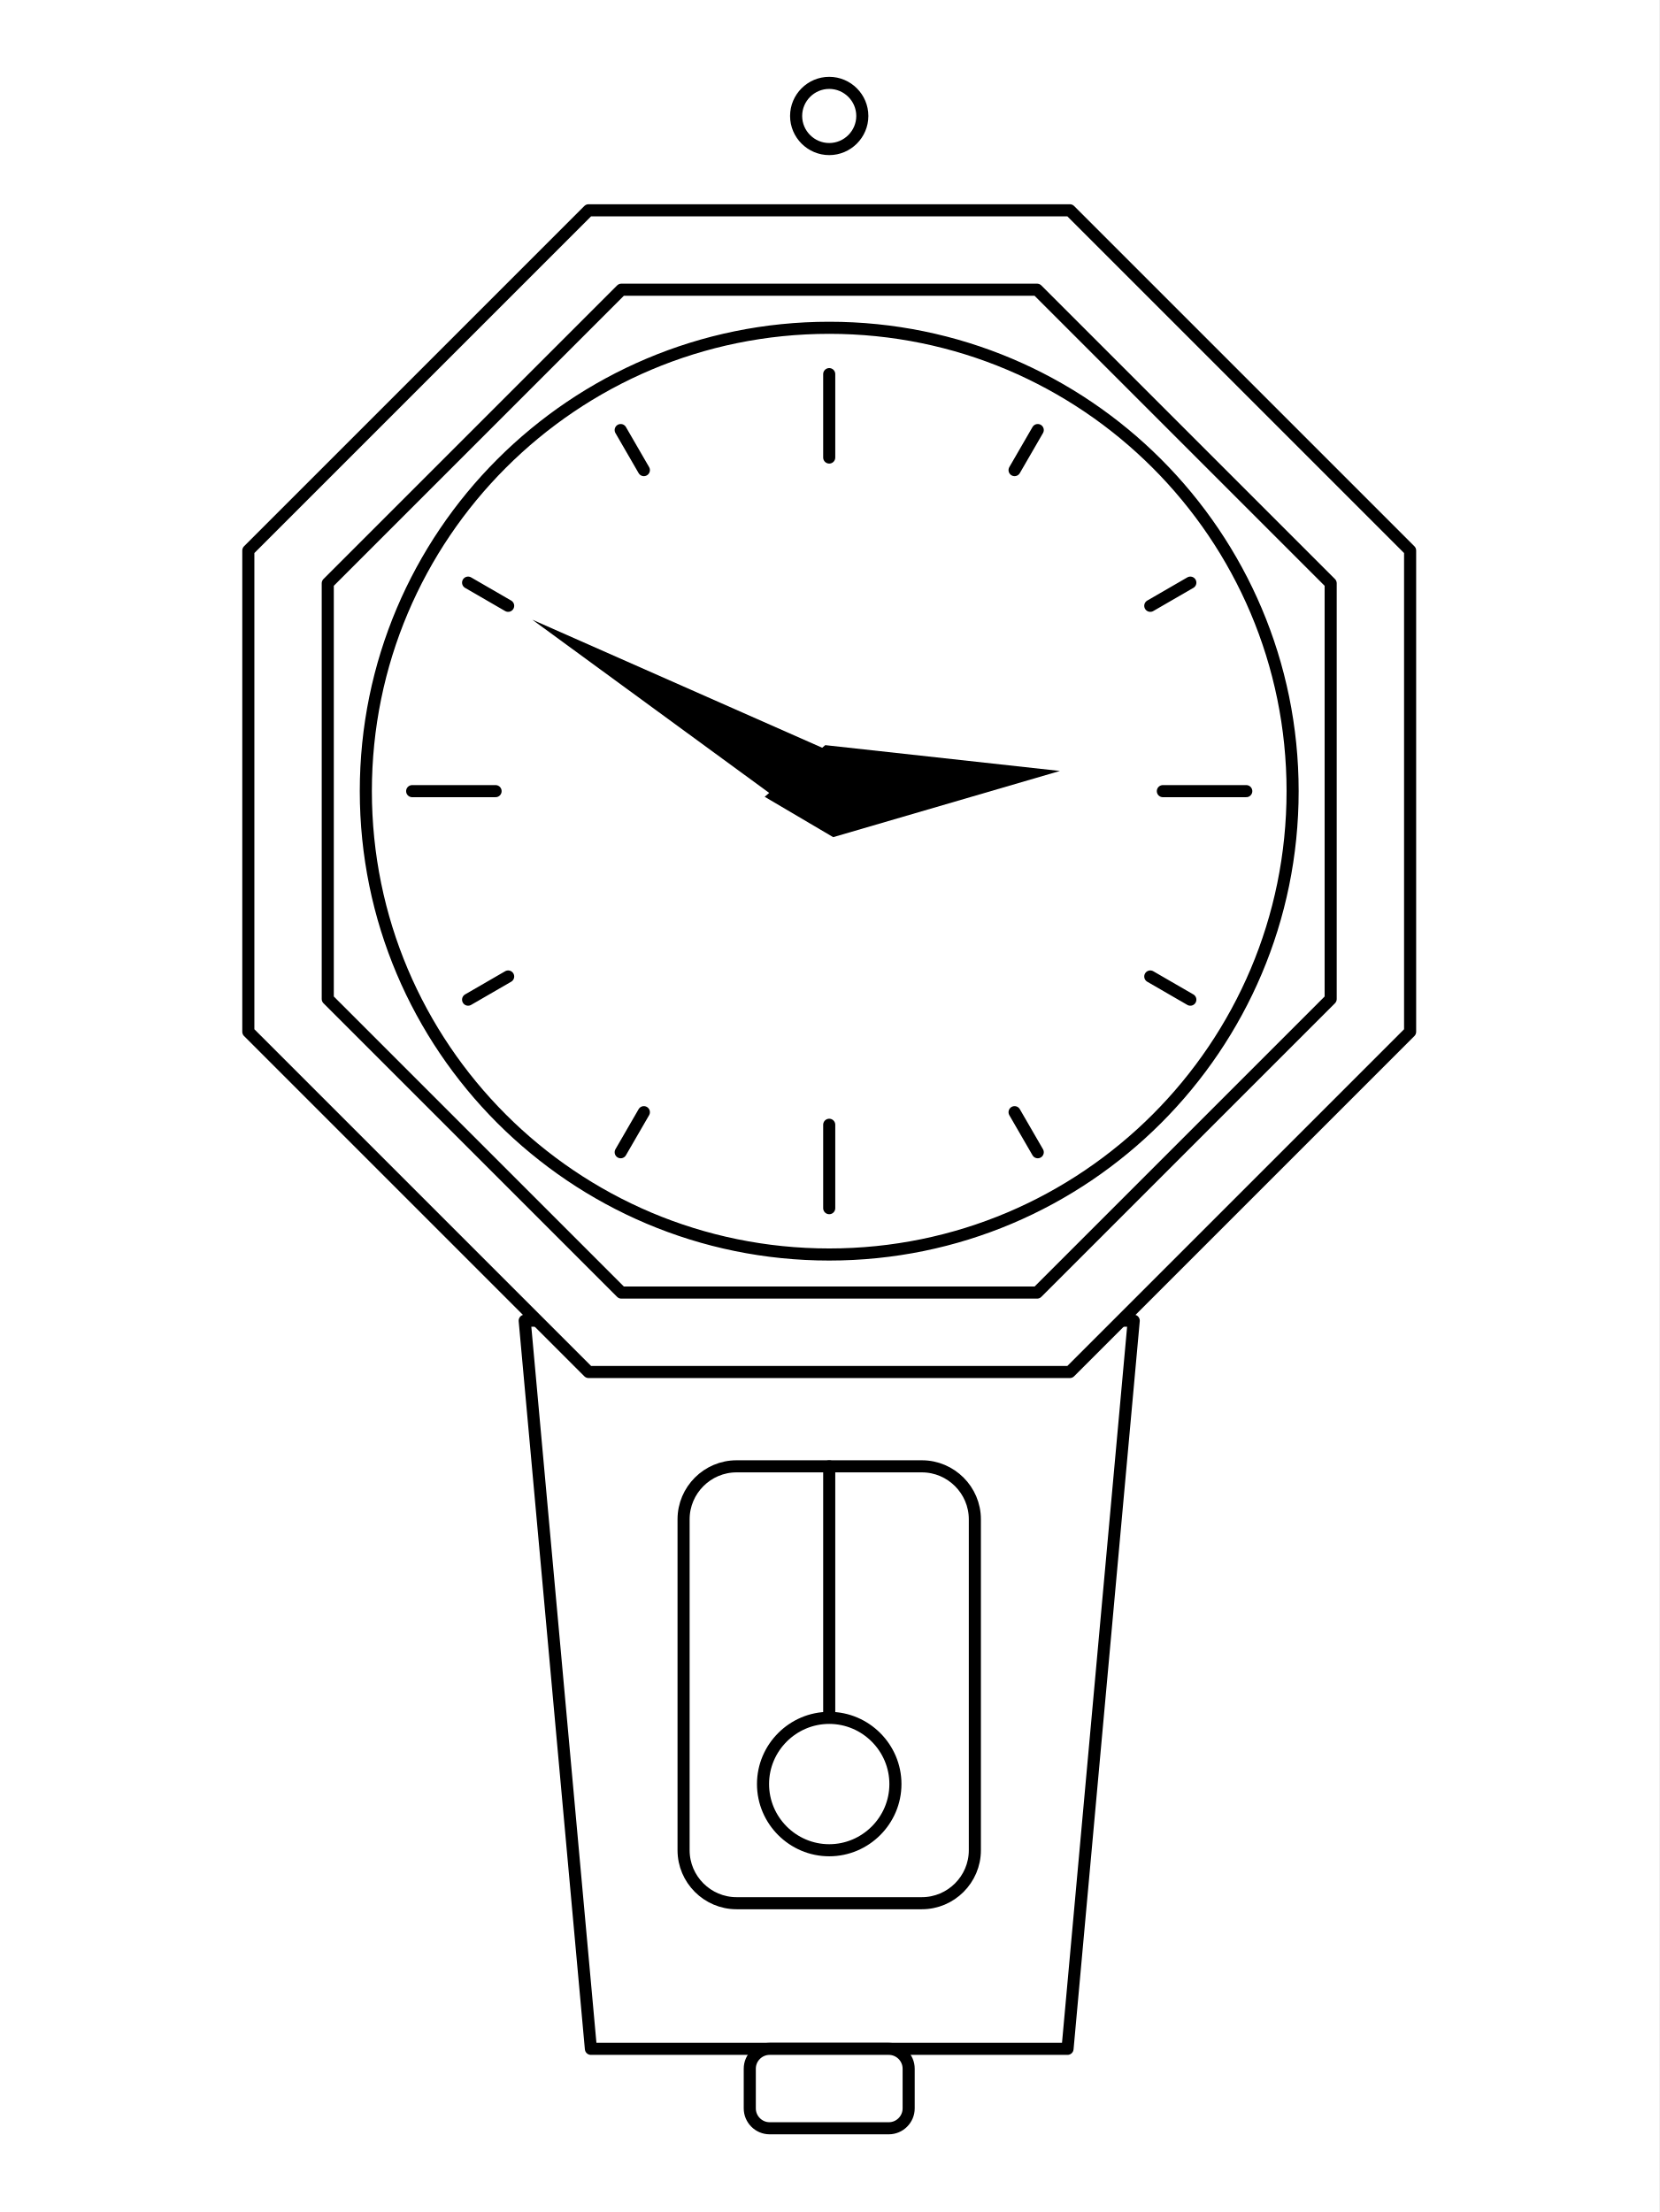
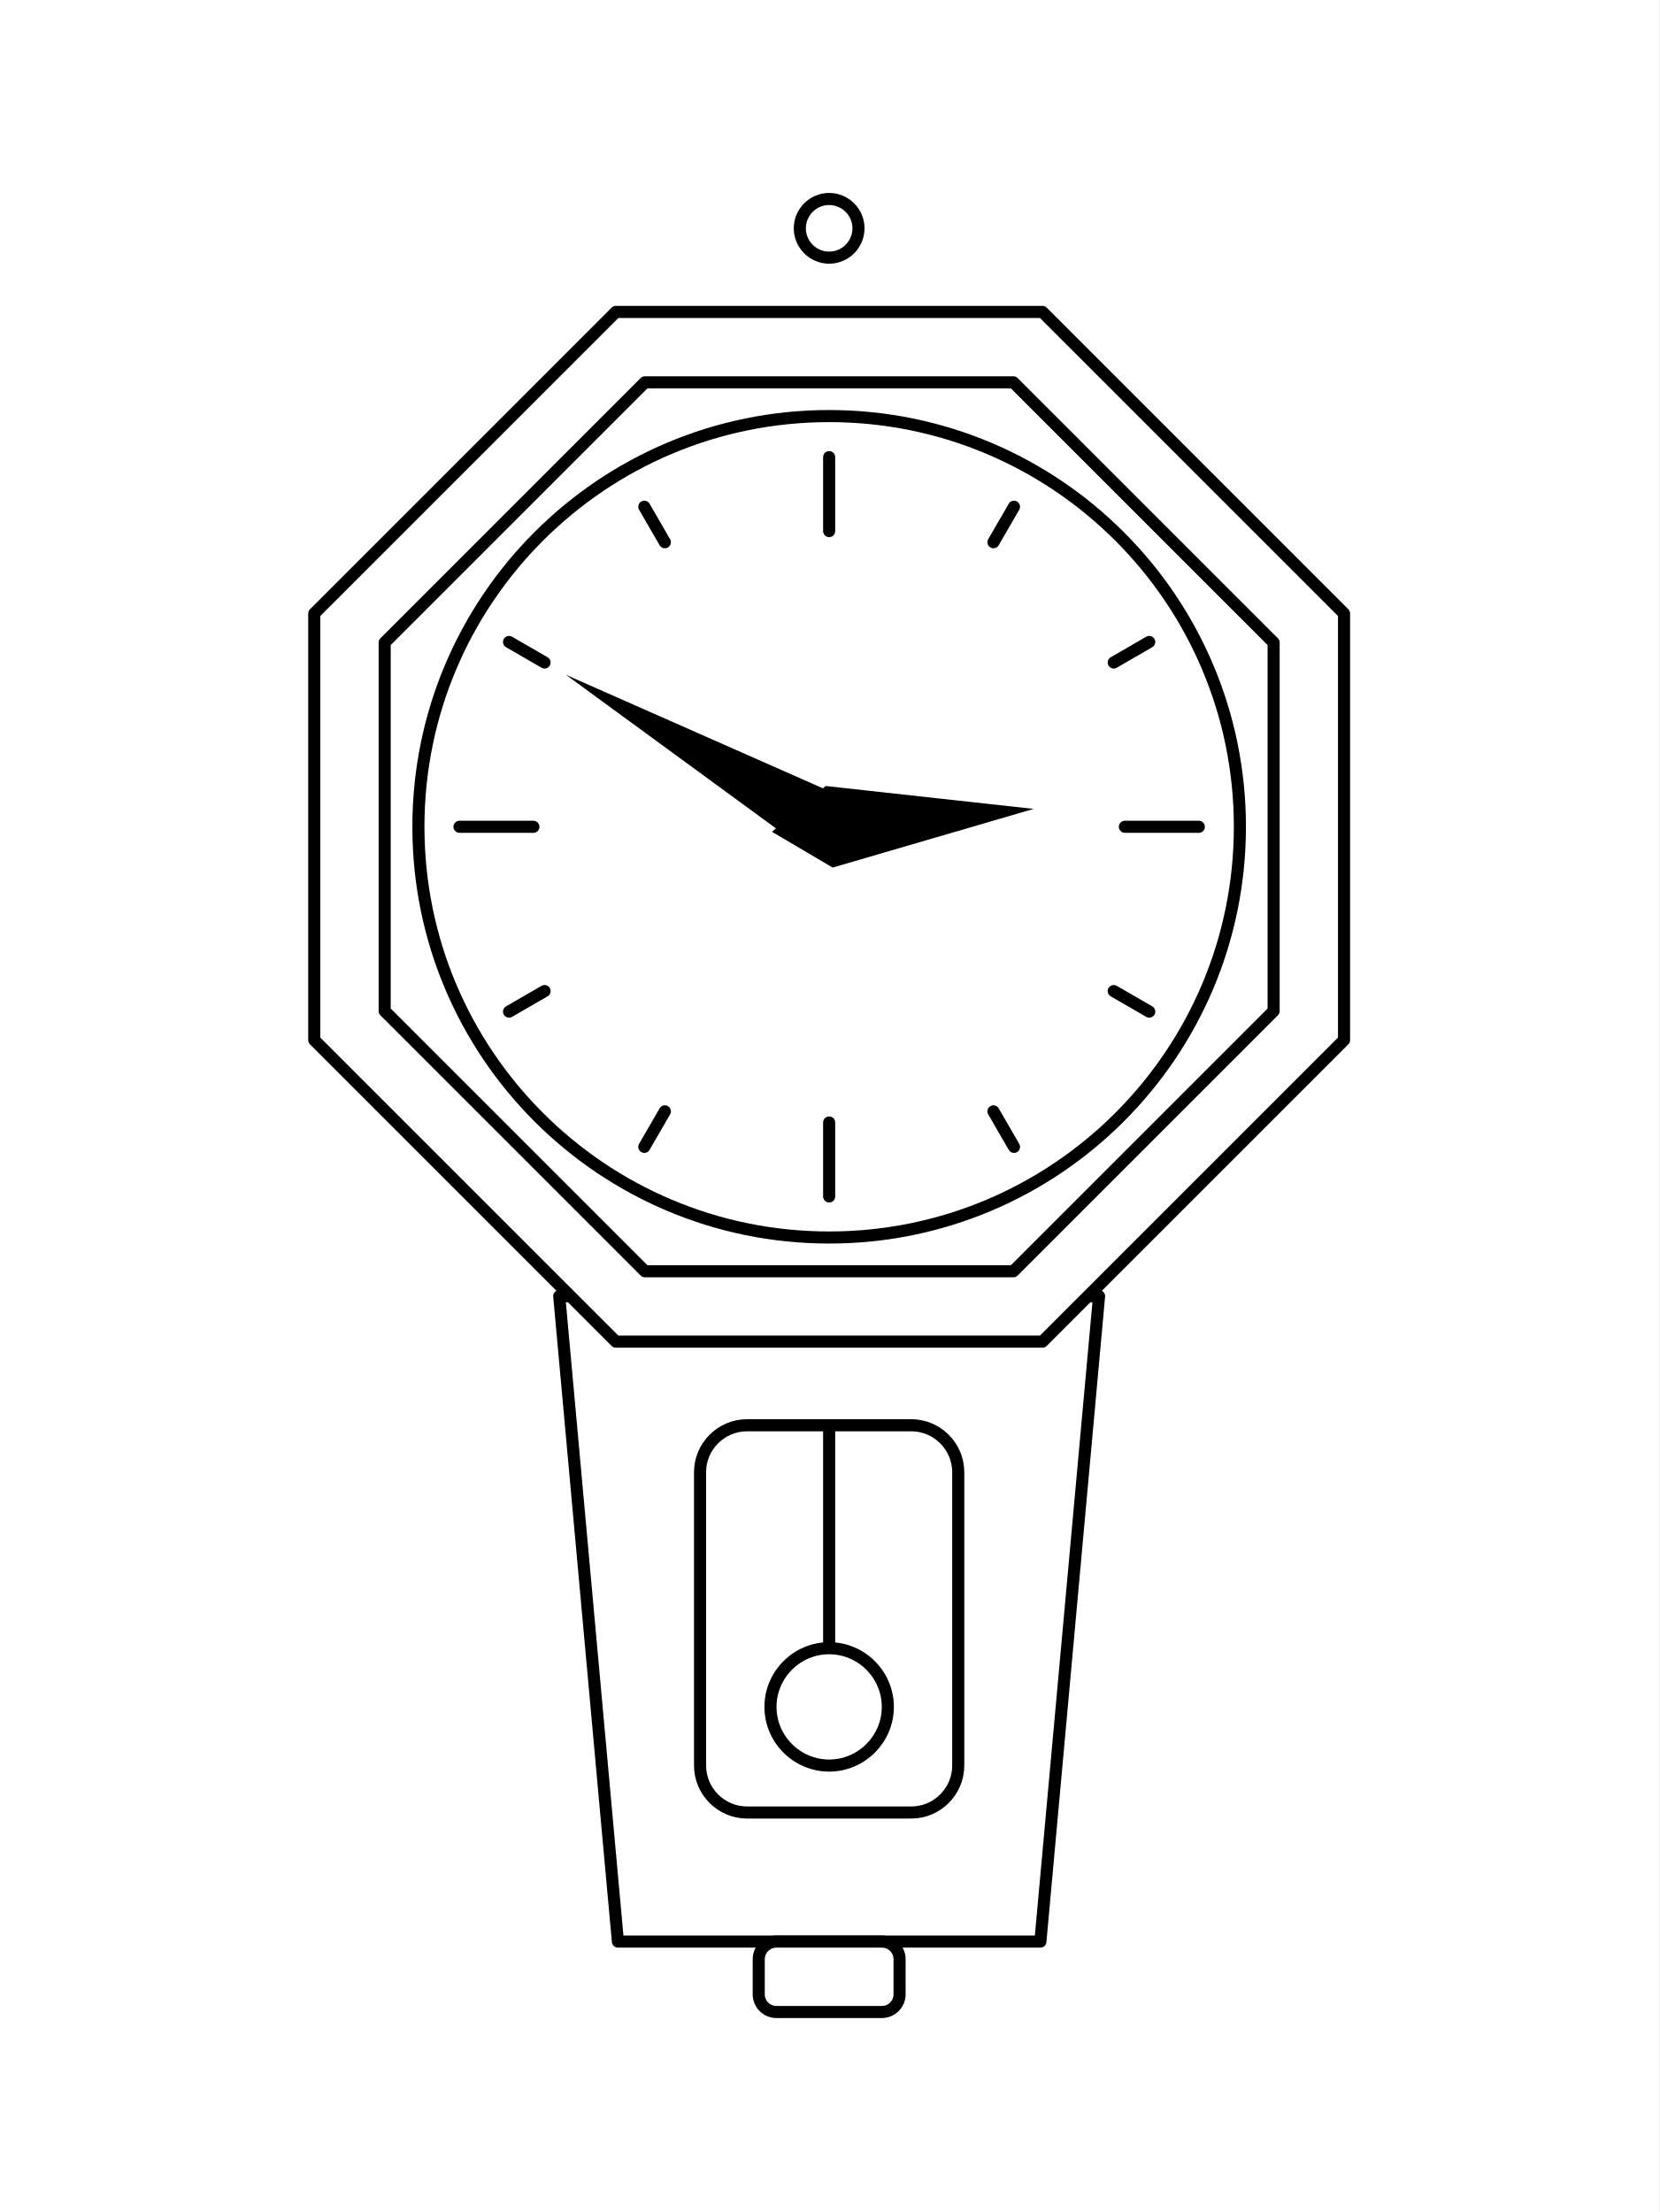
<svg xmlns="http://www.w3.org/2000/svg" version="1.1" viewBox="0 0 600 800" width="5.715in" height="7.62in" role="img" aria-label="The Schoolhouse Clock, a picture to color">
  <rect width="600" height="800" fill="#fff" />
-   <g transform="translate(-59.223 -53.819) scale(1.197)" fill="#fff" data-bw="white" stroke="#000" stroke-width="3.653" stroke-linecap="round" stroke-linejoin="round">
+   <g transform="translate(-18.447 -2.304) scale(1.061)" fill="#fff" data-bw="white" stroke="#000" stroke-width="4.121" stroke-linecap="round" stroke-linejoin="round">
    <path d="M208 444 L392 444 L372 664 L228 664 Z" />
    <path d="M272 488 L328 488 C336.8 488 344 495.2 344 504 L344 604 C344 612.8 336.8 620 328 620 L272 620 C263.2 620 256 612.8 256 604 L256 504 C256 495.2 263.2 488 272 488 Z" />
    <path fill="none" d="M300 488 L300 572" />
    <path d="M320 584 C320 595 311 604 300 604 C289 604 280 595 280 584 C280 573 289 564 300 564 C311 564 320 573 320 584 Z" />
    <path d="M282 664 L318 664 C321.3 664 324 666.7 324 670 L324 682 C324 685.3 321.3 688 318 688 L282 688 C278.7 688 276 685.3 276 682 L276 670 C276 666.7 278.7 664 282 664 Z" />
    <path d="M475.5 356.7 L372.7 459.5 L227.3 459.5 L124.5 356.7 L124.5 211.3 L227.3 108.5 L372.7 108.5 L475.5 211.3 Z" />
-     <path fill="none" stroke-width="3.653" d="M451.5 346.8 L362.8 435.5 L237.2 435.5 L148.5 346.8 L148.5 221.2 L237.2 132.5 L362.8 132.5 L451.5 221.2 Z" />
+     <path fill="none" stroke-width="4.121" d="M451.5 346.8 L362.8 435.5 L237.2 435.5 L148.5 346.8 L148.5 221.2 L237.2 132.5 L362.8 132.5 L451.5 221.2 Z" />
    <path d="M440 284 C440 361.3 377.3 424 300 424 C222.7 424 160 361.3 160 284 C160 206.7 222.7 144 300 144 C377.3 144 440 206.7 440 284 Z" />
-     <path fill="none" stroke-width="3.653" d="M300 183.2 L300 158" />
-     <path fill="none" stroke-width="3.653" d="M356 187 L363 174.9" />
-     <path fill="none" stroke-width="3.653" d="M397 228 L409.1 221" />
-     <path fill="none" stroke-width="3.653" d="M400.8 284 L426 284" />
-     <path fill="none" stroke-width="3.653" d="M397 340 L409.1 347" />
-     <path fill="none" stroke-width="3.653" d="M356 381 L363 393.1" />
-     <path fill="none" stroke-width="3.653" d="M300 384.8 L300 410" />
-     <path fill="none" stroke-width="3.653" d="M244 381 L237 393.1" />
-     <path fill="none" stroke-width="3.653" d="M203 340 L190.9 347" />
-     <path fill="none" stroke-width="3.653" d="M199.2 284 L174 284" />
-     <path fill="none" stroke-width="3.653" d="M203 228 L190.9 221" />
-     <path fill="none" stroke-width="3.653" d="M244 187 L237 174.9" />
+     <path fill="none" stroke-width="4.121" d="M300 183.2 L300 158" />
+     <path fill="none" stroke-width="4.121" d="M356 187 L363 174.9" />
+     <path fill="none" stroke-width="4.121" d="M397 228 L409.1 221" />
+     <path fill="none" stroke-width="4.121" d="M400.8 284 L426 284" />
+     <path fill="none" stroke-width="4.121" d="M397 340 L409.1 347" />
+     <path fill="none" stroke-width="4.121" d="M356 381 L363 393.1" />
+     <path fill="none" stroke-width="4.121" d="M300 384.8 L300 410" />
+     <path fill="none" stroke-width="4.121" d="M244 381 L237 393.1" />
+     <path fill="none" stroke-width="4.121" d="M203 340 L190.9 347" />
+     <path fill="none" stroke-width="4.121" d="M199.2 284 L174 284" />
+     <path fill="none" stroke-width="4.121" d="M203 228 L190.9 221" />
+     <path fill="none" stroke-width="4.121" d="M244 187 L237 174.9" />
    <path fill="#000" stroke="none" d="M301.2 297.9 L369.7 277.9 L298.8 270.1 L280.5 285.7 Z" />
    <path fill="#000" stroke="none" d="M305.6 274.3 L210.3 232.2 L294.4 293.7 L314.5 292.4 Z" />
    <path fill="#000" stroke="none" d="M309.8 284 C309.8 289.4 305.4 293.8 300 293.8 C294.6 293.8 290.2 289.4 290.2 284 C290.2 278.6 294.6 274.2 300 274.2 C305.4 274.2 309.8 278.6 309.8 284 Z" />
    <path d="M310 80 C310 85.5 305.5 90 300 90 C294.5 90 290 85.5 290 80 C290 74.5 294.5 70 300 70 C305.5 70 310 74.5 310 80 Z" />
  </g>
</svg>
